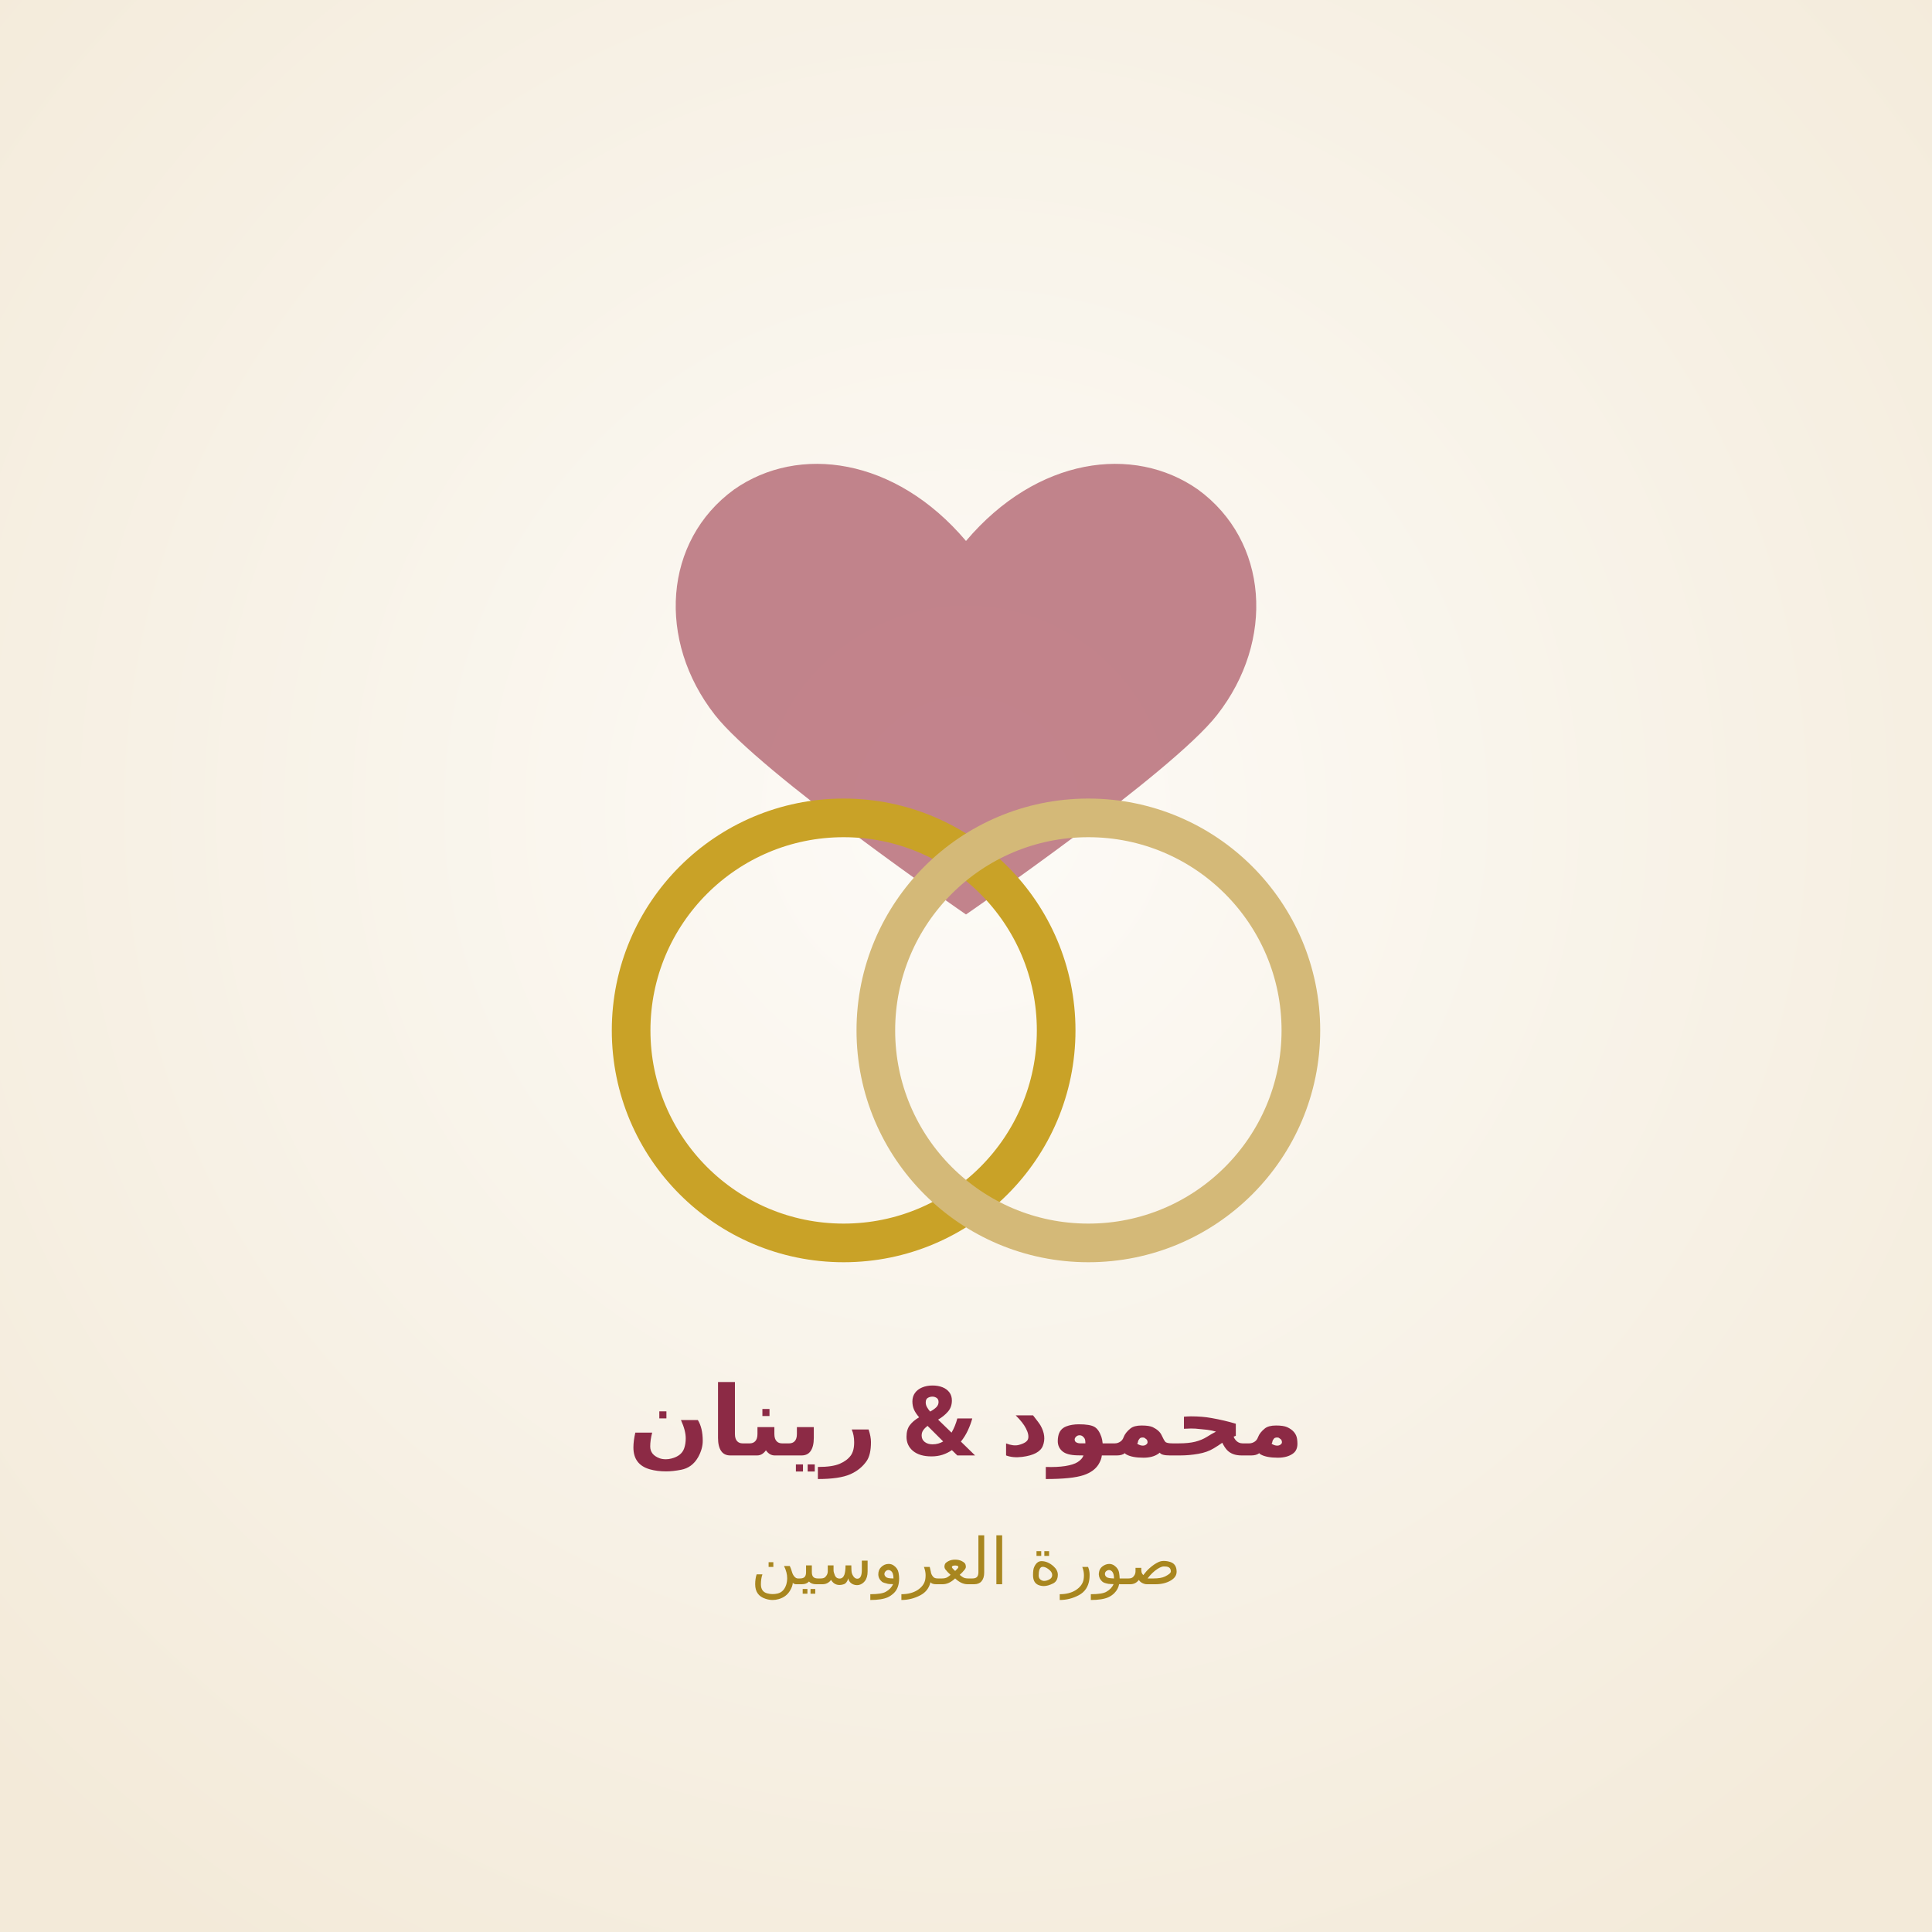
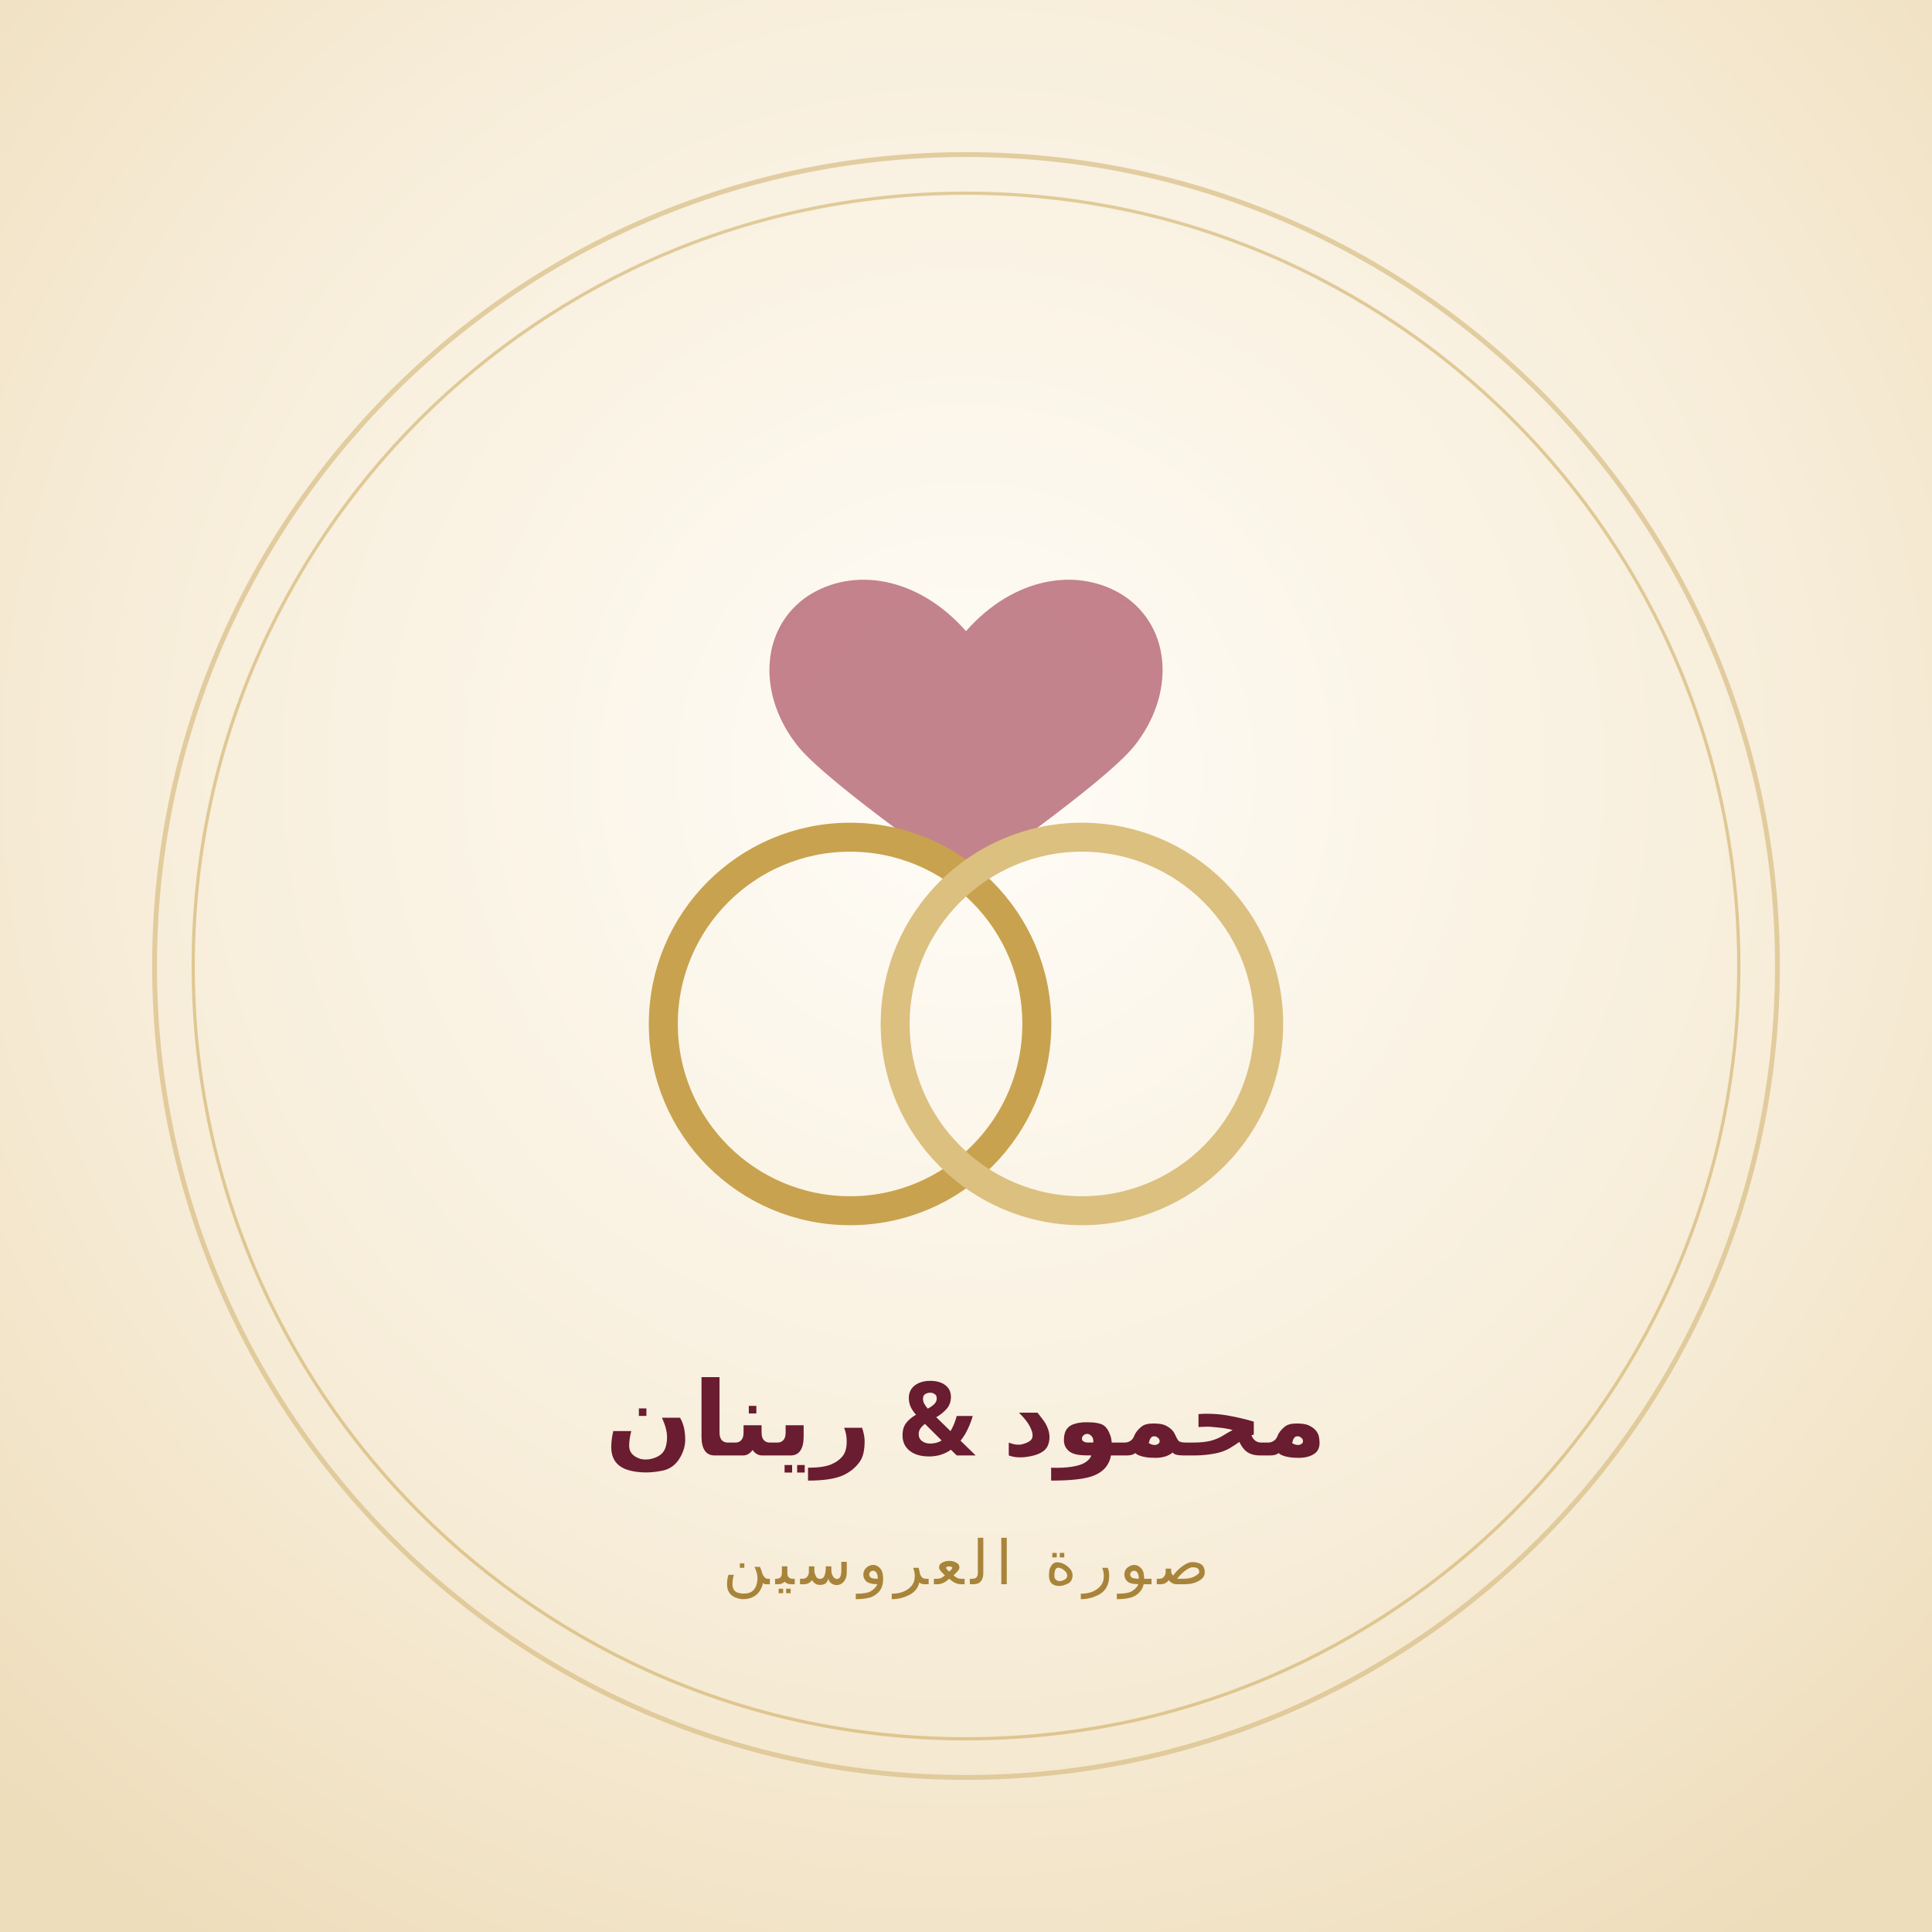
<svg xmlns="http://www.w3.org/2000/svg" viewBox="0 0 600 600" width="600" height="600" role="img" aria-label="صورة العروسين (عنصر نائب)">
  <defs>
-     <radialGradient id="bg" cx="50%" cy="42%" r="70%">
-       <stop offset="0%" stop-color="#fdfbf7" />
-       <stop offset="100%" stop-color="#f3ead9" />
+     <radialGradient id="bg" cx="50%" cy="40%" r="72%">
+       <stop offset="0%" stop-color="#fffdf8" />
+       <stop offset="60%" stop-color="#f7edd9" />
+       <stop offset="100%" stop-color="#eeddbb" />
    </radialGradient>
  </defs>
  <rect width="600" height="600" fill="url(#bg)" />
-   <path d="M300 168c-22-26-52-30-72-16-22 16-24 47-6 70 14 18 78 62 78 62s64-44 78-62c18-23 16-54-6-70-20-14-50-10-72 16z" fill="#b76e79" opacity="0.85" />
-   <circle cx="262" cy="320" r="66" fill="none" stroke="#c9a227" stroke-width="12" />
-   <circle cx="338" cy="320" r="66" fill="none" stroke="#d4b978" stroke-width="12" />
-   <text x="300" y="452" text-anchor="middle" font-family="Cairo, Tajawal, system-ui, sans-serif" font-size="30" fill="#8c2a45" font-weight="600">محمود &amp; رينان</text>
-   <text x="300" y="492" text-anchor="middle" font-family="Cairo, Tajawal, system-ui, sans-serif" font-size="20" fill="#a8861f">صورة العروسين</text>
+   <circle cx="300" cy="300" r="252" fill="none" stroke="#d8bd84" stroke-width="1.5" opacity="0.7" />
+   <circle cx="300" cy="300" r="240" fill="none" stroke="#c8a24e" stroke-width="1" opacity="0.5" />
+   <path d="M300 196c-15-17-35-20-49-11-15 10-16 31-3 47 10 12 52 41 52 41s42-29 52-41c13-16 12-37-3-47-14-9-34-6-49 11z" fill="#bd7681" opacity="0.9" />
+   <circle cx="264" cy="318" r="58" fill="none" stroke="#c8a24e" stroke-width="9" />
+   <circle cx="336" cy="318" r="58" fill="none" stroke="#dcc07f" stroke-width="9" />
+   <text x="300" y="452" text-anchor="middle" font-family="Cairo, 'Tajawal', sans-serif" font-size="32" font-weight="700" fill="#6a1c30">محمود &amp; رينان</text>
+   <text x="300" y="492" text-anchor="middle" font-family="Cairo, 'Tajawal', sans-serif" font-size="19" letter-spacing="2" fill="#a8843a">صورة العروسين</text>
</svg>
